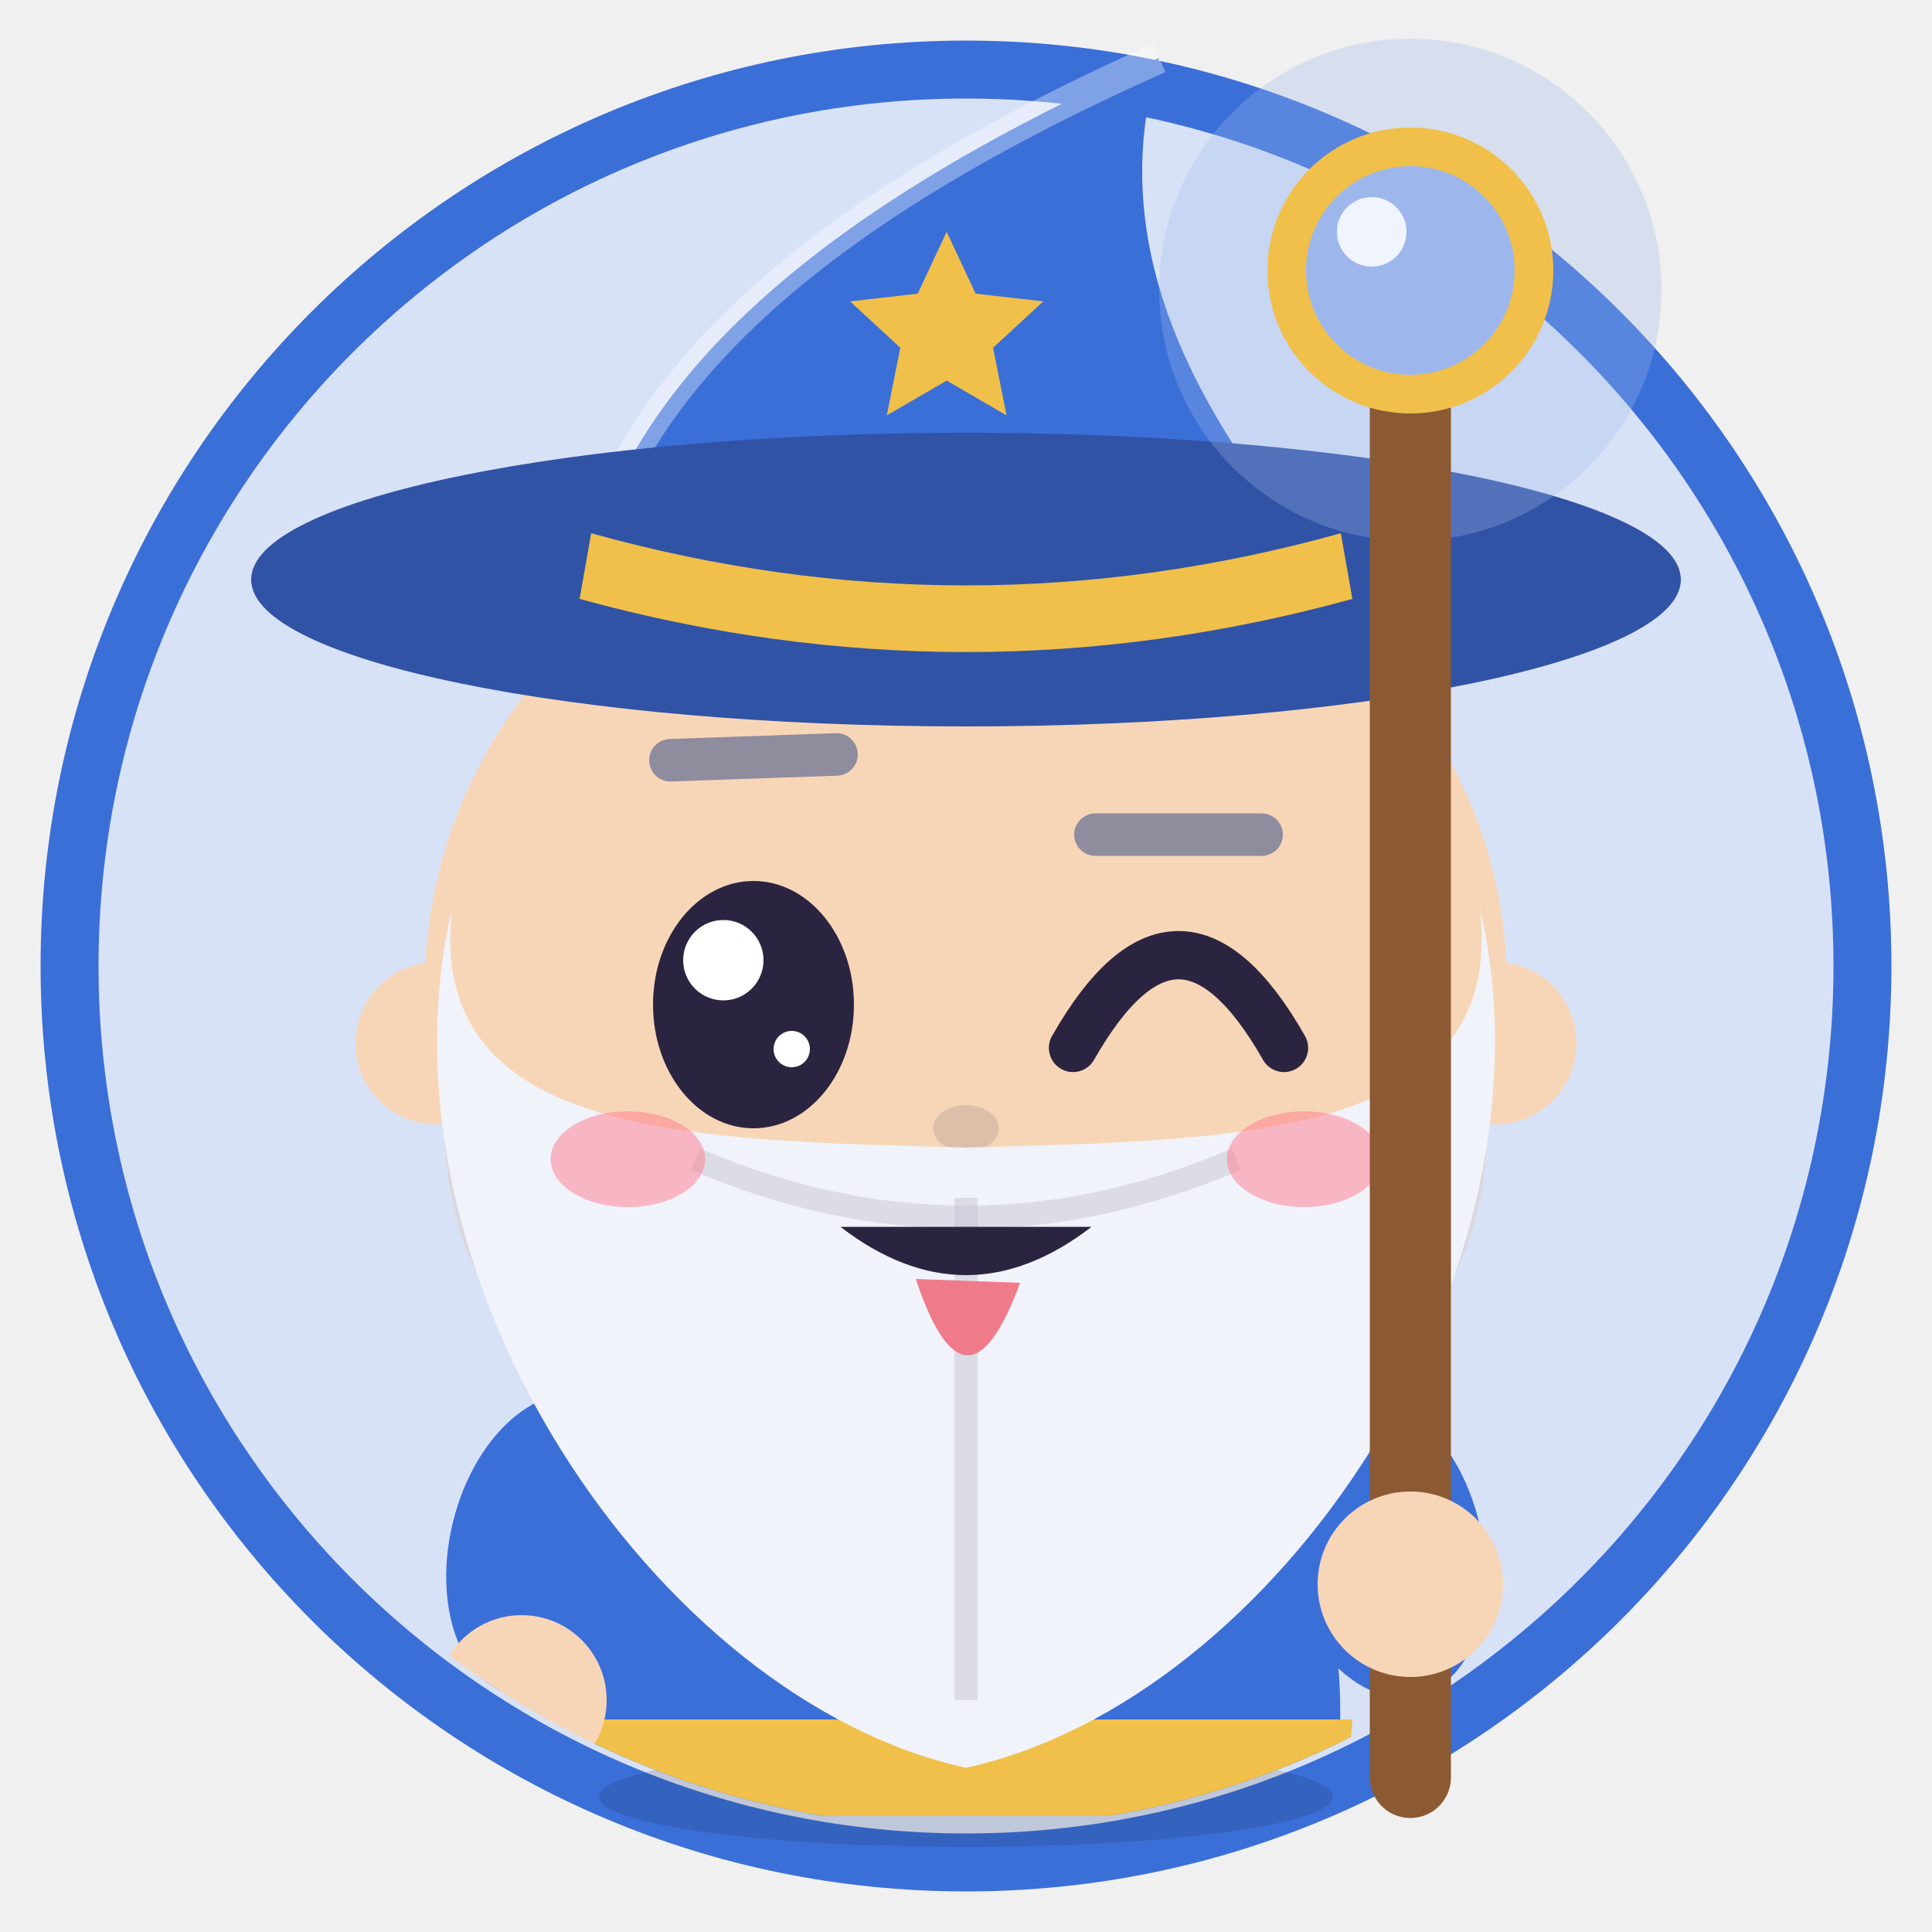
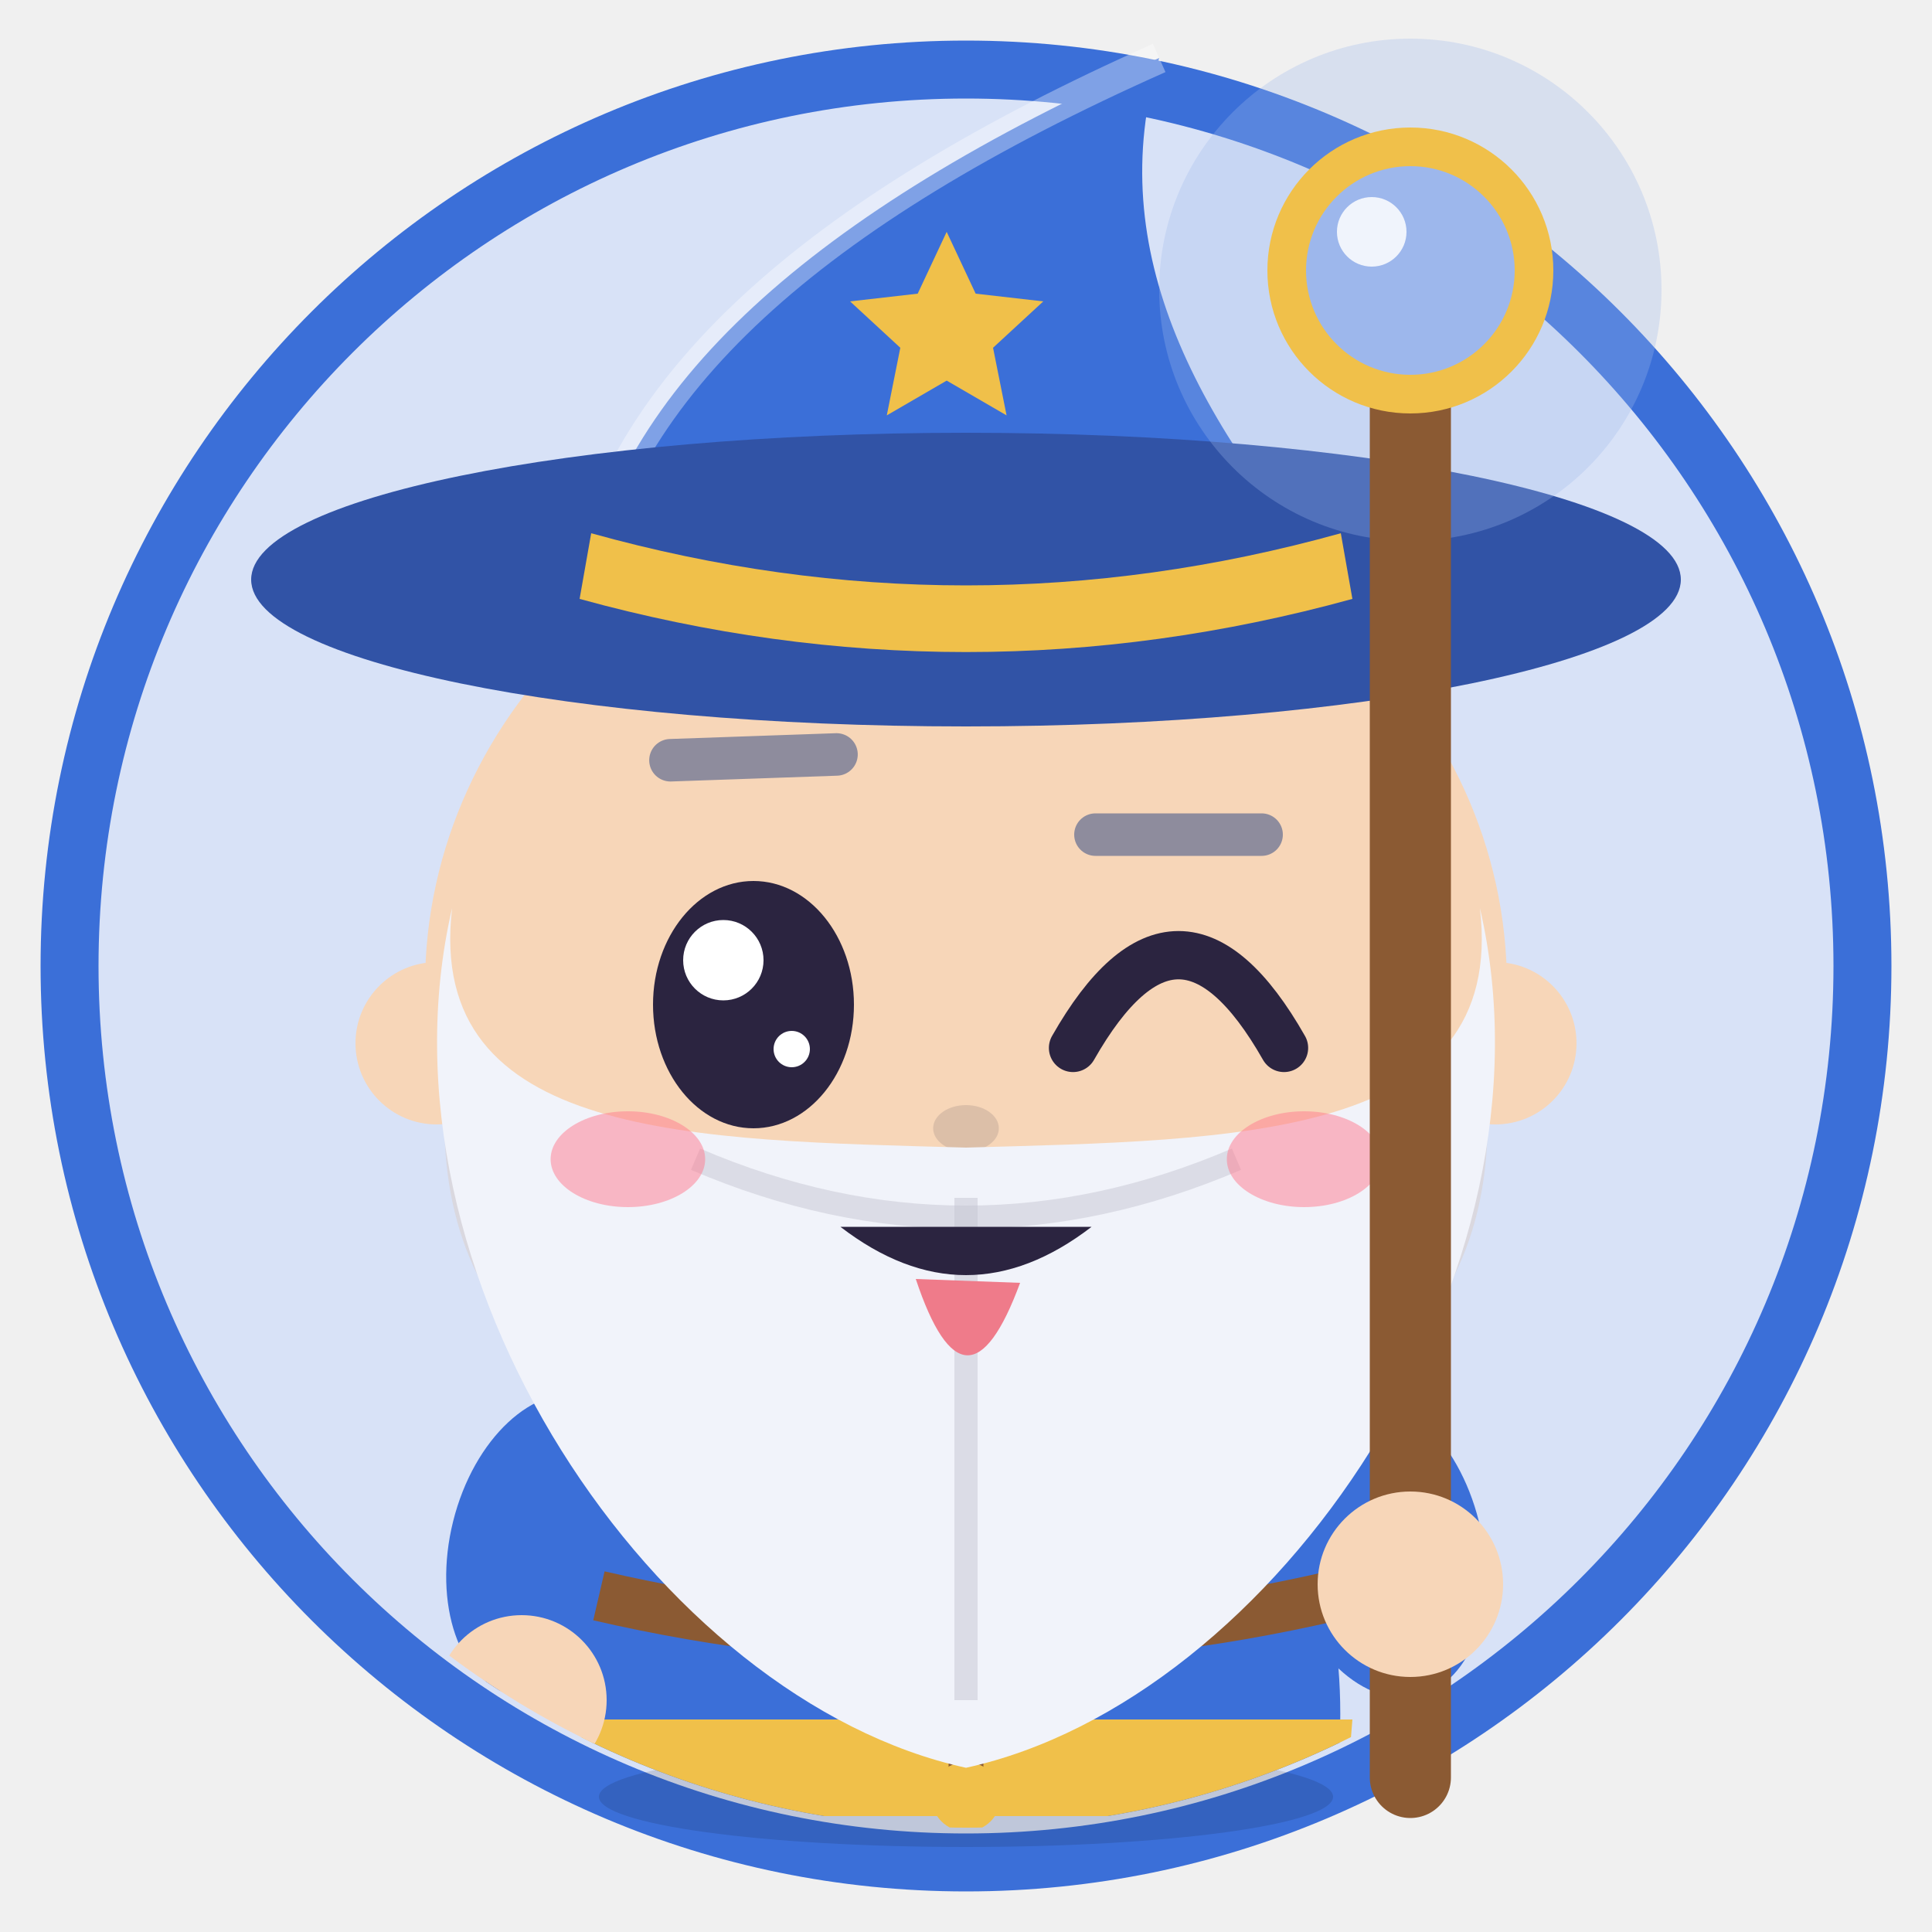
- <svg xmlns="http://www.w3.org/2000/svg" viewBox="0 0 100 100" class="av static d-a" data-dir="a" data-state="idle" data-expr="playful" role="img" aria-label="Wizard agent">
+ <svg xmlns="http://www.w3.org/2000/svg" viewBox="0 0 100 100" class="av static" data-state="idle" data-expr="playful" aria-hidden="true">
  <g class="frame" data-part="frame">
    <circle cx="50" cy="50" r="46.4" fill="#d8e2f7" stroke="#3b6fd8" stroke-width="3" class="ring" />
    <ellipse cx="50" cy="93" rx="19" ry="2.6" fill="#000" opacity=".12" />
  </g>
-   <g class="ch" style="transform-origin:50px 94px">
+   <g class="ch">
    <g class="body" data-part="body">
-       <clipPath id="adu35">
+       <clipPath id="adp">
        <circle cx="50" cy="50" r="44.6" />
      </clipPath>
-       <g clip-path="url(#adu35)">
+       <g clip-path="url(#adp)">
        <ellipse cx="28.5" cy="80" rx="5.2" ry="8" transform="rotate(14 28.5 80)" fill="#3b6fd8" />
        <ellipse cx="71.5" cy="80" rx="5.2" ry="8" transform="rotate(-14 71.5 80)" fill="#3b6fd8" />
        <path d="M31 94C29 79 35 71 50 71C65 71 71 79 69 94Z" fill="#3b6fd8" />
        <path d="M30 89H70L69.6 94H30.4Z" fill="#f0c04a" />
+         <path d="M31 82.6Q50 87 69 82.6" fill="none" stroke="#8b5a33" stroke-width="2.6" />
+         <path d="M50 83.6V92" stroke="#8b5a33" stroke-width="1.8" stroke-linecap="round" />
+         <circle cx="50" cy="93" r="1.8" fill="#f0c04a" />
        <path d="M50 73l1.5 3.2 3.5.4-2.6 2.4.7 3.5-3.1-1.8-3.1 1.8.7-3.5-2.6-2.4 3.5-.4z" fill="#f0c04a" />
        <circle cx="27" cy="88" r="4.4" fill="#f7d6b8" />
      </g>
    </g>
    <g class="head" data-part="head">
      <circle cx="22.6" cy="54" r="4.2" fill="#f7d6b8" />
      <circle cx="77.4" cy="54" r="4.2" fill="#f7d6b8" />
      <ellipse cx="50" cy="51" rx="28" ry="26" fill="#f7d6b8" />
      <path d="M23 58Q50 88 77 58Q77 76 50 77Q23 76 23 58Z" fill="#dcbfa8" opacity=".3" />
      <ellipse cx="50" cy="58.4" rx="1.7" ry="1.2" fill="#dcbfa8" />
      <path d="M23.4 47C22 59 36 59 50 59.4C64 59 78 59 76.6 47C81 66 66 88 50 91.5C34 88 19 66 23.4 47Z" fill="#f1f3fa" />
      <path d="M50 62V88" stroke="#c6c6d2" stroke-width="1.2" opacity=".5" />
      <path d="M36 60Q50 66 64 60" fill="none" stroke="#c6c6d2" stroke-width="1.2" opacity=".5" />
    </g>
    <g class="hat" data-part="hat">
      <path d="M30 31C32 20 42 11 60 3C57 13 62 22 70 31Z" fill="#3b6fd8" />
      <path d="M30 31C32 20 42 11 60 3" fill="none" stroke="#fff" stroke-width="1.6" opacity=".35" />
      <ellipse cx="50" cy="30" rx="37" ry="7.6" fill="#3153a6" />
      <path d="M30.6 27.6Q50 33 69.4 27.6L70 31Q50 36.5 30 31Z" fill="#f0c04a" />
      <path d="M49 12l1.5 3.2 3.5.4-2.6 2.4.7 3.5-3.1-1.8-3.1 1.8.7-3.5-2.6-2.4 3.5-.4z" fill="#f0c04a" />
    </g>
    <g class="eyes-brows" data-part="eyes-brows">
-       <g class="eyes" style="transform-origin:50px 52px">
+       <g class="eyes">
        <g transform="translate(39 52)">
          <ellipse rx="5.2" ry="6.4" fill="#2b2440" />
          <circle cx="-1.56" cy="-2.3" r="2.08" fill="#fff" />
          <circle cx="1.98" cy="2.3" r="0.94" fill="#fff" />
        </g>
        <g transform="translate(61 52)">
          <path d="M-5.46 2.24Q0 -7.36 5.46 2.24" fill="none" stroke="#2b2440" stroke-width="2.5" stroke-linecap="round" />
        </g>
      </g>
      <g class="brows">
        <path d="M-4.3 0H4.3" transform="translate(39 39.2) rotate(-2)" stroke="#8e8c9d" stroke-width="2.2" stroke-linecap="round" fill="none" />
        <path d="M-4.3 0H4.3" transform="translate(61 43.2) rotate(0)" stroke="#8e8c9d" stroke-width="2.2" stroke-linecap="round" fill="none" />
      </g>
    </g>
    <g class="mouth" data-part="mouth">
      <g class="mouth" transform="translate(50 64) scale(1)">
        <path d="M-6.5 -0.5Q0 4.5 6.5 -0.5Z" fill="#2b2440" />
        <path d="M-2.6 2.2Q0 10 2.8 2.4Z" fill="#ef7b8a" />
      </g>
    </g>
    <g class="fx" data-part="fx">
      <g class="fx">
        <ellipse cx="32.5" cy="60" rx="4" ry="2.48" fill="#ff7a8e" opacity=".5" />
        <ellipse cx="67.5" cy="60" rx="4" ry="2.48" fill="#ff7a8e" opacity=".5" />
      </g>
    </g>
-     <g class="prop" data-part="prop">
-       <g class="prop" style="transform-origin:73px 82px">
-         <circle class="glow" opacity=".3" cx="73" cy="15" r="13" fill="#9db7ec" />
-         <path d="M73 15V92" stroke="#8b5a33" stroke-width="4.2" stroke-linecap="round" />
-         <circle cx="73" cy="14" r="6.4" fill="#9db7ec" stroke="#f0c04a" stroke-width="2" />
-         <circle cx="71" cy="12" r="1.8" fill="#fff" opacity=".85" />
-         <circle cx="73" cy="82" r="4.8" fill="#f7d6b8" />
-       </g>
+     <g class="prop" data-part="prop" data-prop="staff">
+       <circle class="glow" opacity=".3" cx="73" cy="15" r="13" fill="#9db7ec" />
+       <path d="M73 15V92" stroke="#8b5a33" stroke-width="4.2" stroke-linecap="round" />
+       <circle cx="73" cy="14" r="6.4" fill="#9db7ec" stroke="#f0c04a" stroke-width="2" />
+       <circle cx="71" cy="12" r="1.8" fill="#fff" opacity=".85" />
+       <circle cx="73" cy="82" r="4.8" fill="#f7d6b8" />
    </g>
  </g>
  <g class="state" data-part="state">
    <g class="fg" />
  </g>
</svg>
